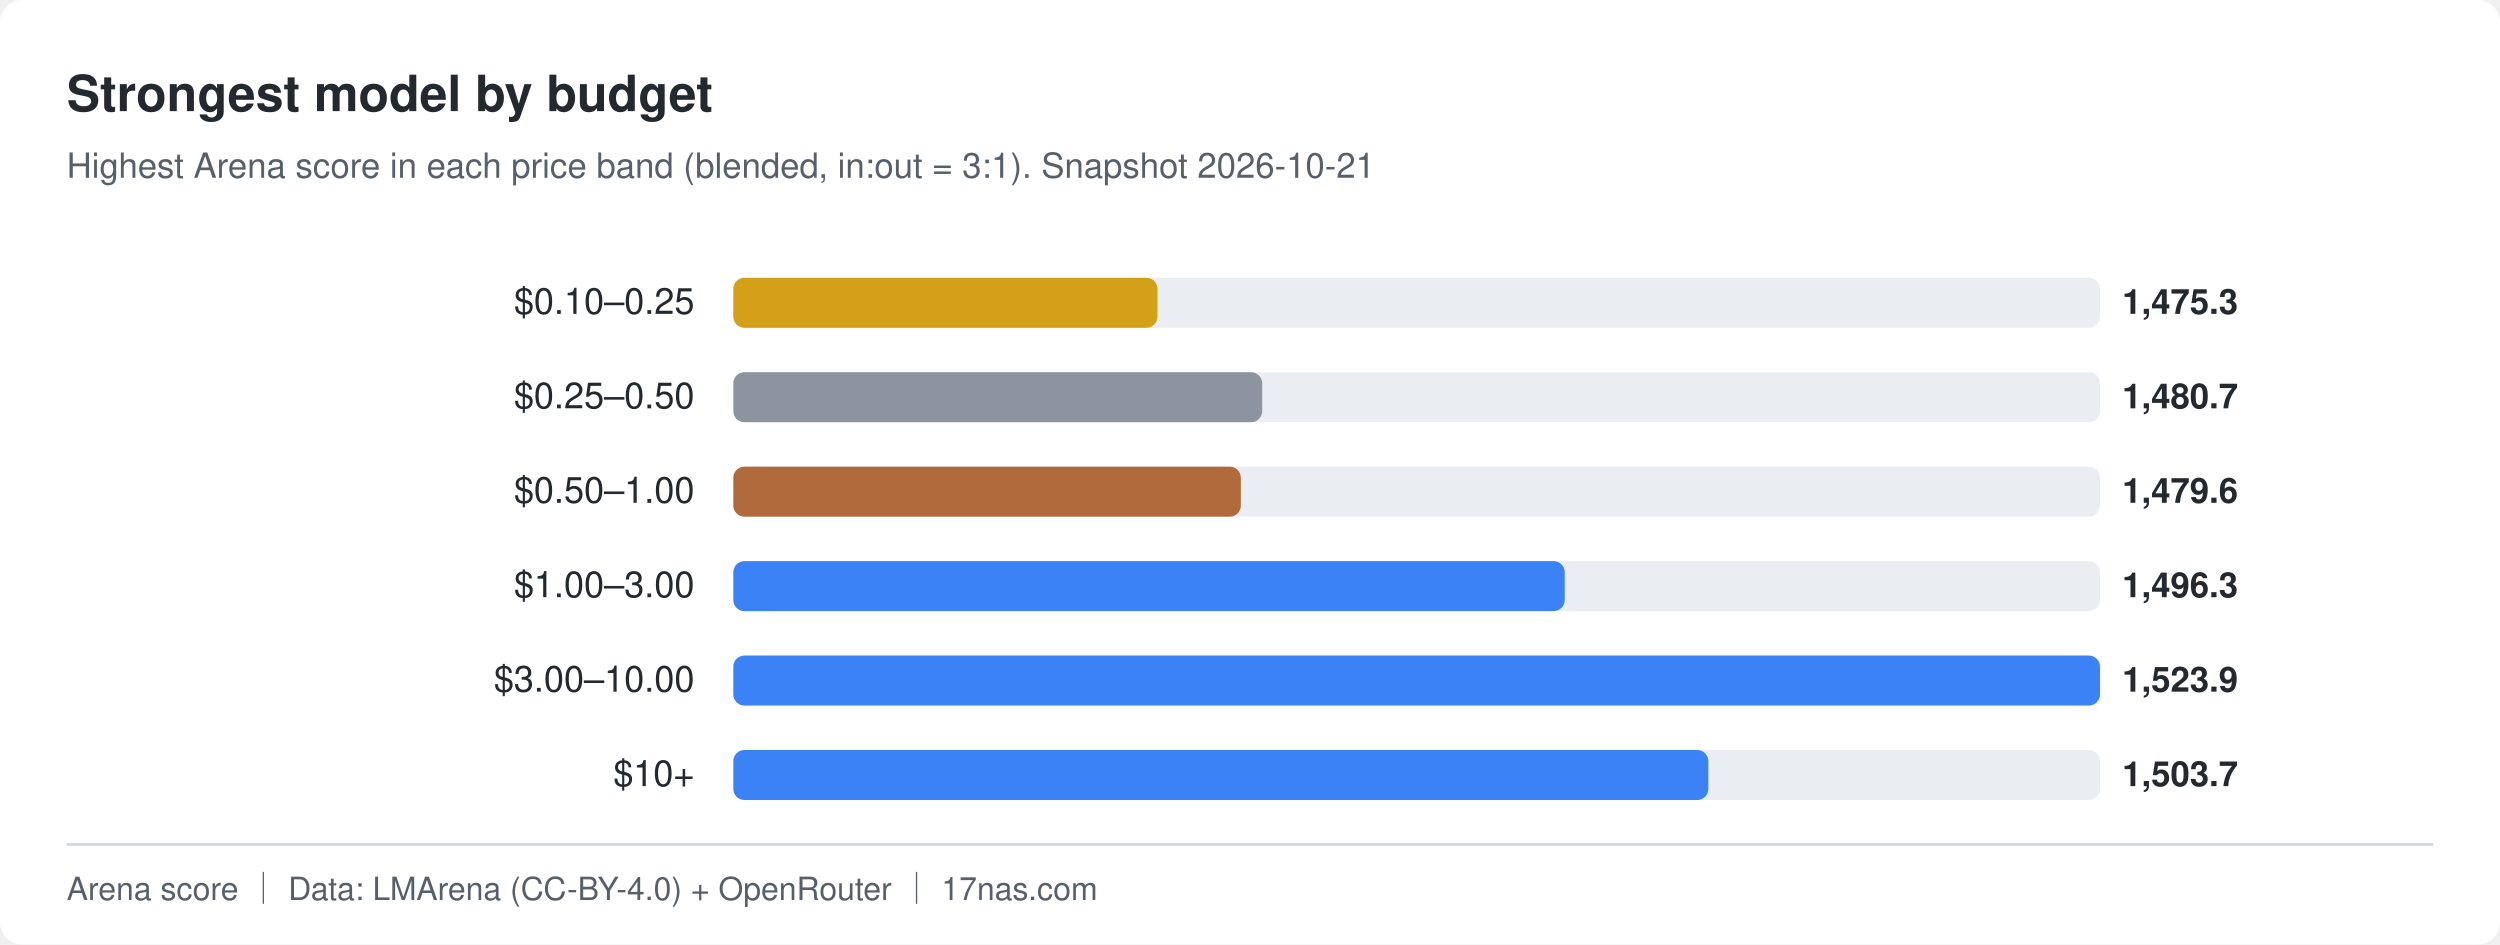
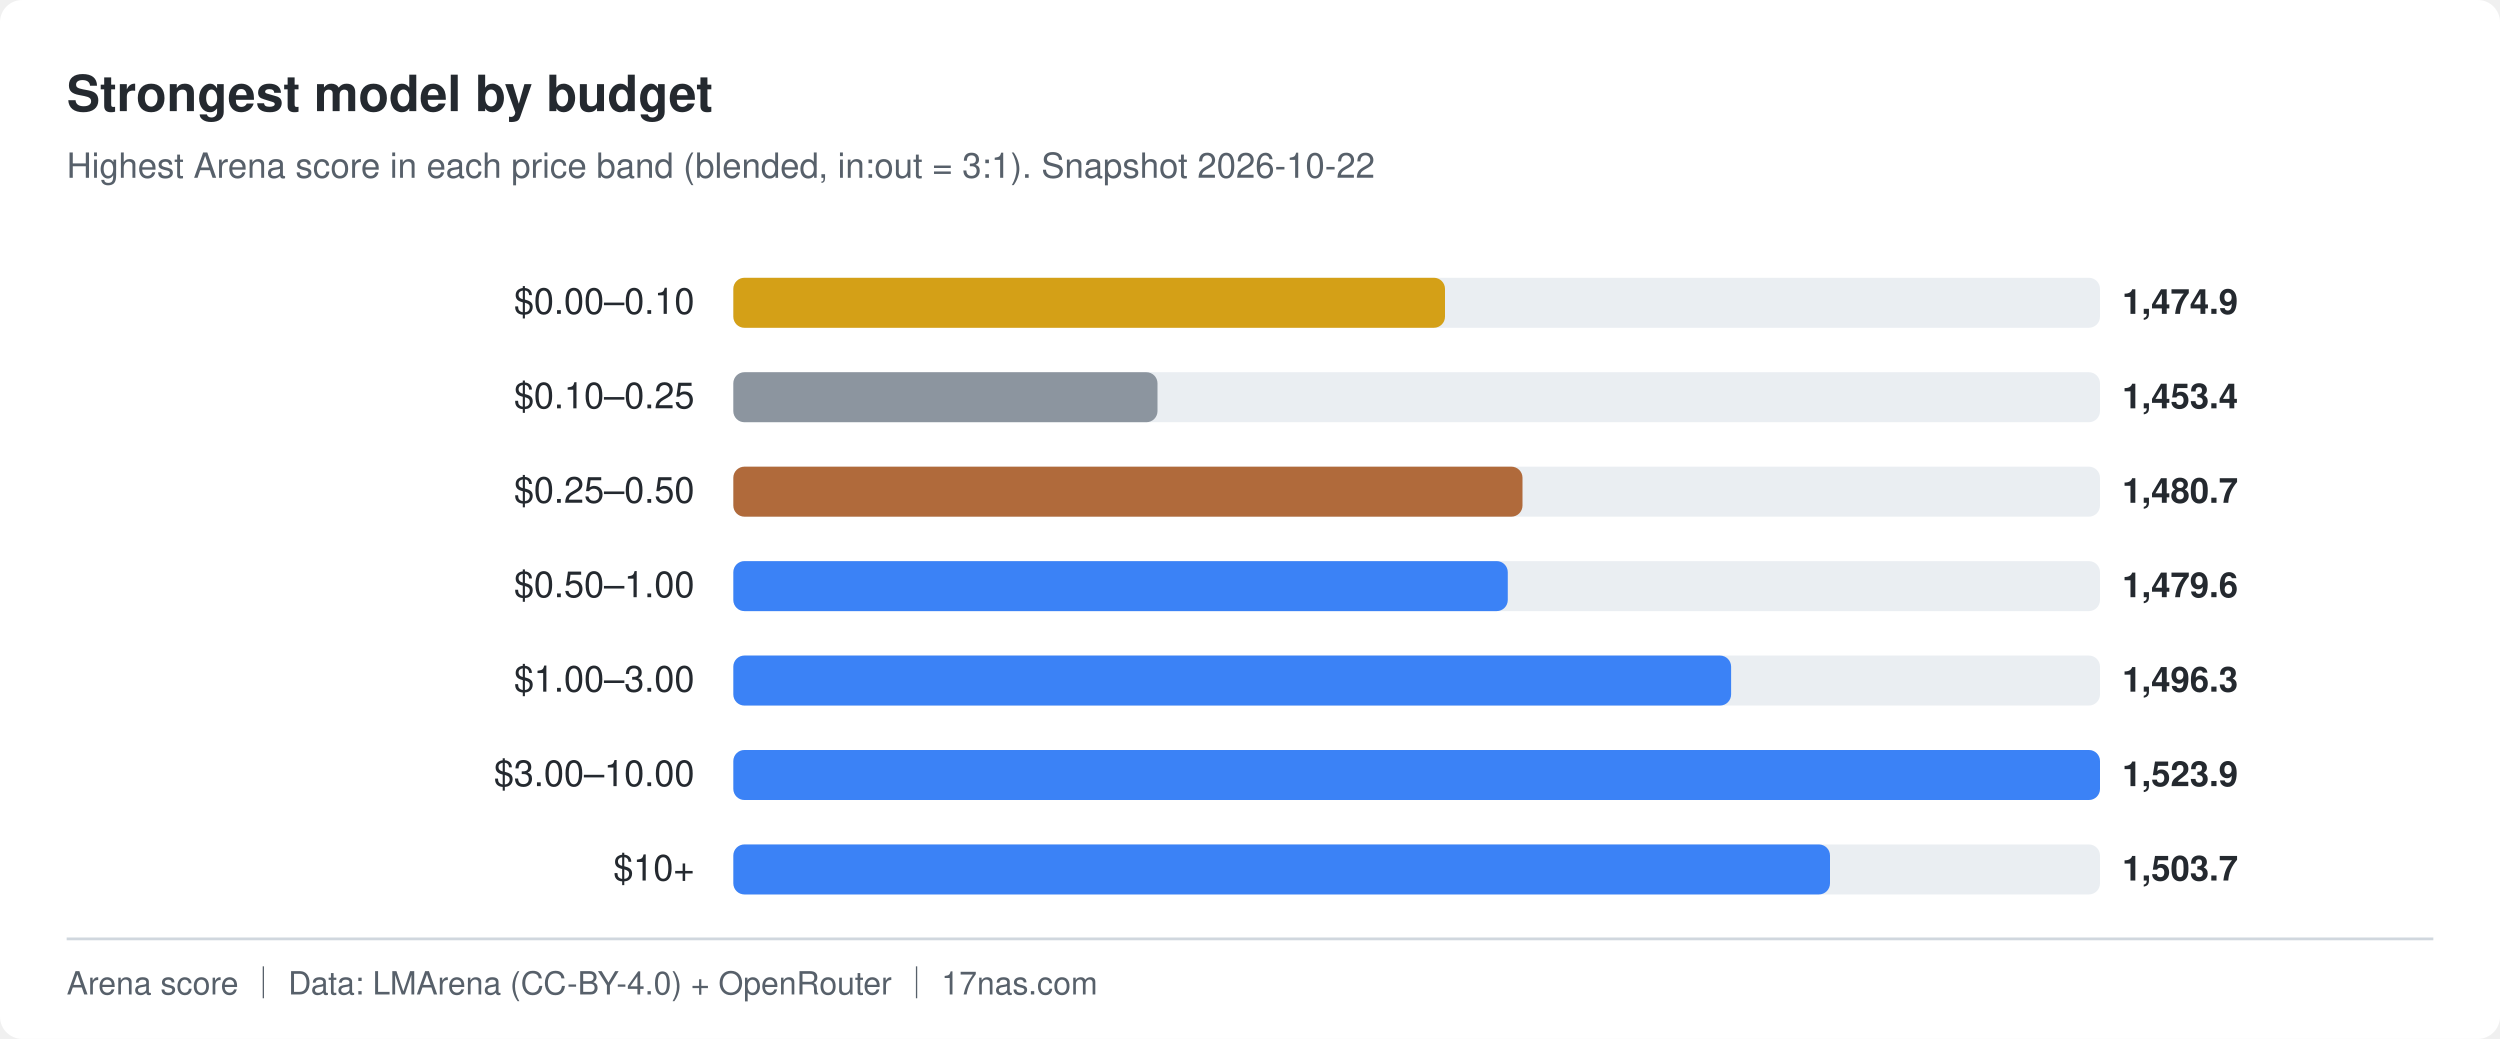
- <svg xmlns="http://www.w3.org/2000/svg" width="900" height="340" viewBox="0 0 900 340" role="img" aria-label="Strongest model by budget">
+ <svg xmlns="http://www.w3.org/2000/svg" width="900" height="374" viewBox="0 0 900 374" role="img" aria-label="Strongest model by budget">
  <style>
    .bg { fill: #ffffff; }
    .fg { fill: #24292f; }
    .muted { fill: #57606a; }
    .track { fill: #eaeef2; }
    .axis { stroke: #d0d7de; }
    @media (prefers-color-scheme: dark) {
      .bg { fill: #0d1117; }
      .fg { fill: #e6edf3; }
      .muted { fill: #8b949e; }
      .track { fill: #21262d; }
      .axis { stroke: #30363d; }
    }
  </style>
-   <rect class="bg" x="0" y="0" width="900" height="340" rx="8" />
+   <rect class="bg" x="0" y="0" width="900" height="374" rx="8" />
  <text class="fg" x="24" y="40" font-family="-apple-system,BlinkMacSystemFont,Segoe UI,Helvetica,Arial,sans-serif" font-size="18" font-weight="600">Strongest model by budget</text>
-   <text class="muted" x="24" y="64" font-family="-apple-system,BlinkMacSystemFont,Segoe UI,Helvetica,Arial,sans-serif" font-size="12.5">Highest Arena score in each price band (blended, in:out = 3:1). Snapshot 2026-10-21</text>
-   <text class="fg" x="250" y="113" text-anchor="end" font-family="-apple-system,BlinkMacSystemFont,Segoe UI,Helvetica,Arial,sans-serif" font-size="13">$0.10–0.25</text>
+   <text class="muted" x="24" y="64" font-family="-apple-system,BlinkMacSystemFont,Segoe UI,Helvetica,Arial,sans-serif" font-size="12.5">Highest Arena score in each price band (blended, in:out = 3:1). Snapshot 2026-10-22</text>
+   <text class="fg" x="250" y="113" text-anchor="end" font-family="-apple-system,BlinkMacSystemFont,Segoe UI,Helvetica,Arial,sans-serif" font-size="13">$0.00–0.10</text>
  <rect class="track" x="264" y="100" width="492" height="18" rx="4" />
-   <rect x="264" y="100" width="152.7" height="18" rx="4" fill="#d4a017" />
-   <text class="fg" x="764" y="113" font-family="-apple-system,BlinkMacSystemFont,Segoe UI,Helvetica,Arial,sans-serif" font-size="12.5" font-weight="600">1,475.3</text>
-   <text class="fg" x="250" y="147" text-anchor="end" font-family="-apple-system,BlinkMacSystemFont,Segoe UI,Helvetica,Arial,sans-serif" font-size="13">$0.25–0.50</text>
+   <rect x="264" y="100" width="256.2" height="18" rx="4" fill="#d4a017" />
+   <text class="fg" x="764" y="113" font-family="-apple-system,BlinkMacSystemFont,Segoe UI,Helvetica,Arial,sans-serif" font-size="12.5" font-weight="600">1,474.9</text>
+   <text class="fg" x="250" y="147" text-anchor="end" font-family="-apple-system,BlinkMacSystemFont,Segoe UI,Helvetica,Arial,sans-serif" font-size="13">$0.10–0.25</text>
  <rect class="track" x="264" y="134" width="492" height="18" rx="4" />
-   <rect x="264" y="134" width="190.4" height="18" rx="4" fill="#8c959f" />
-   <text class="fg" x="764" y="147" font-family="-apple-system,BlinkMacSystemFont,Segoe UI,Helvetica,Arial,sans-serif" font-size="12.5" font-weight="600">1,480.7</text>
-   <text class="fg" x="250" y="181" text-anchor="end" font-family="-apple-system,BlinkMacSystemFont,Segoe UI,Helvetica,Arial,sans-serif" font-size="13">$0.50–1.00</text>
+   <rect x="264" y="134" width="152.7" height="18" rx="4" fill="#8c959f" />
+   <text class="fg" x="764" y="147" font-family="-apple-system,BlinkMacSystemFont,Segoe UI,Helvetica,Arial,sans-serif" font-size="12.5" font-weight="600">1,453.4</text>
+   <text class="fg" x="250" y="181" text-anchor="end" font-family="-apple-system,BlinkMacSystemFont,Segoe UI,Helvetica,Arial,sans-serif" font-size="13">$0.25–0.50</text>
  <rect class="track" x="264" y="168" width="492" height="18" rx="4" />
-   <rect x="264" y="168" width="182.7" height="18" rx="4" fill="#b06a3b" />
-   <text class="fg" x="764" y="181" font-family="-apple-system,BlinkMacSystemFont,Segoe UI,Helvetica,Arial,sans-serif" font-size="12.5" font-weight="600">1,479.6</text>
-   <text class="fg" x="250" y="215" text-anchor="end" font-family="-apple-system,BlinkMacSystemFont,Segoe UI,Helvetica,Arial,sans-serif" font-size="13">$1.00–3.00</text>
+   <rect x="264" y="168" width="284.1" height="18" rx="4" fill="#b06a3b" />
+   <text class="fg" x="764" y="181" font-family="-apple-system,BlinkMacSystemFont,Segoe UI,Helvetica,Arial,sans-serif" font-size="12.5" font-weight="600">1,480.7</text>
+   <text class="fg" x="250" y="215" text-anchor="end" font-family="-apple-system,BlinkMacSystemFont,Segoe UI,Helvetica,Arial,sans-serif" font-size="13">$0.50–1.00</text>
  <rect class="track" x="264" y="202" width="492" height="18" rx="4" />
-   <rect x="264" y="202" width="299.3" height="18" rx="4" fill="#3b82f6" />
-   <text class="fg" x="764" y="215" font-family="-apple-system,BlinkMacSystemFont,Segoe UI,Helvetica,Arial,sans-serif" font-size="12.5" font-weight="600">1,496.3</text>
-   <text class="fg" x="250" y="249" text-anchor="end" font-family="-apple-system,BlinkMacSystemFont,Segoe UI,Helvetica,Arial,sans-serif" font-size="13">$3.00–10.00</text>
+   <rect x="264" y="202" width="278.8" height="18" rx="4" fill="#3b82f6" />
+   <text class="fg" x="764" y="215" font-family="-apple-system,BlinkMacSystemFont,Segoe UI,Helvetica,Arial,sans-serif" font-size="12.5" font-weight="600">1,479.6</text>
+   <text class="fg" x="250" y="249" text-anchor="end" font-family="-apple-system,BlinkMacSystemFont,Segoe UI,Helvetica,Arial,sans-serif" font-size="13">$1.00–3.00</text>
  <rect class="track" x="264" y="236" width="492" height="18" rx="4" />
-   <rect x="264" y="236" width="492.0" height="18" rx="4" fill="#3b82f6" />
-   <text class="fg" x="764" y="249" font-family="-apple-system,BlinkMacSystemFont,Segoe UI,Helvetica,Arial,sans-serif" font-size="12.5" font-weight="600">1,523.9</text>
-   <text class="fg" x="250" y="283" text-anchor="end" font-family="-apple-system,BlinkMacSystemFont,Segoe UI,Helvetica,Arial,sans-serif" font-size="13">$10+</text>
+   <rect x="264" y="236" width="359.2" height="18" rx="4" fill="#3b82f6" />
+   <text class="fg" x="764" y="249" font-family="-apple-system,BlinkMacSystemFont,Segoe UI,Helvetica,Arial,sans-serif" font-size="12.5" font-weight="600">1,496.3</text>
+   <text class="fg" x="250" y="283" text-anchor="end" font-family="-apple-system,BlinkMacSystemFont,Segoe UI,Helvetica,Arial,sans-serif" font-size="13">$3.00–10.00</text>
  <rect class="track" x="264" y="270" width="492" height="18" rx="4" />
-   <rect x="264" y="270" width="351.0" height="18" rx="4" fill="#3b82f6" />
-   <text class="fg" x="764" y="283" font-family="-apple-system,BlinkMacSystemFont,Segoe UI,Helvetica,Arial,sans-serif" font-size="12.5" font-weight="600">1,503.7</text>
-   <line class="axis" x1="24" y1="304" x2="876" y2="304" stroke-width="1" />
-   <text class="muted" x="24" y="324" font-family="-apple-system,BlinkMacSystemFont,Segoe UI,Helvetica,Arial,sans-serif" font-size="11.5">Arena score ｜ Data: LMArena (CC-BY-4.0) + OpenRouter ｜ 17nas.com</text>
+   <rect x="264" y="270" width="492.0" height="18" rx="4" fill="#3b82f6" />
+   <text class="fg" x="764" y="283" font-family="-apple-system,BlinkMacSystemFont,Segoe UI,Helvetica,Arial,sans-serif" font-size="12.5" font-weight="600">1,523.9</text>
+   <text class="fg" x="250" y="317" text-anchor="end" font-family="-apple-system,BlinkMacSystemFont,Segoe UI,Helvetica,Arial,sans-serif" font-size="13">$10+</text>
+   <rect class="track" x="264" y="304" width="492" height="18" rx="4" />
+   <rect x="264" y="304" width="394.8" height="18" rx="4" fill="#3b82f6" />
+   <text class="fg" x="764" y="317" font-family="-apple-system,BlinkMacSystemFont,Segoe UI,Helvetica,Arial,sans-serif" font-size="12.5" font-weight="600">1,503.7</text>
+   <line class="axis" x1="24" y1="338" x2="876" y2="338" stroke-width="1" />
+   <text class="muted" x="24" y="358" font-family="-apple-system,BlinkMacSystemFont,Segoe UI,Helvetica,Arial,sans-serif" font-size="11.5">Arena score ｜ Data: LMArena (CC-BY-4.0) + OpenRouter ｜ 17nas.com</text>
</svg>
